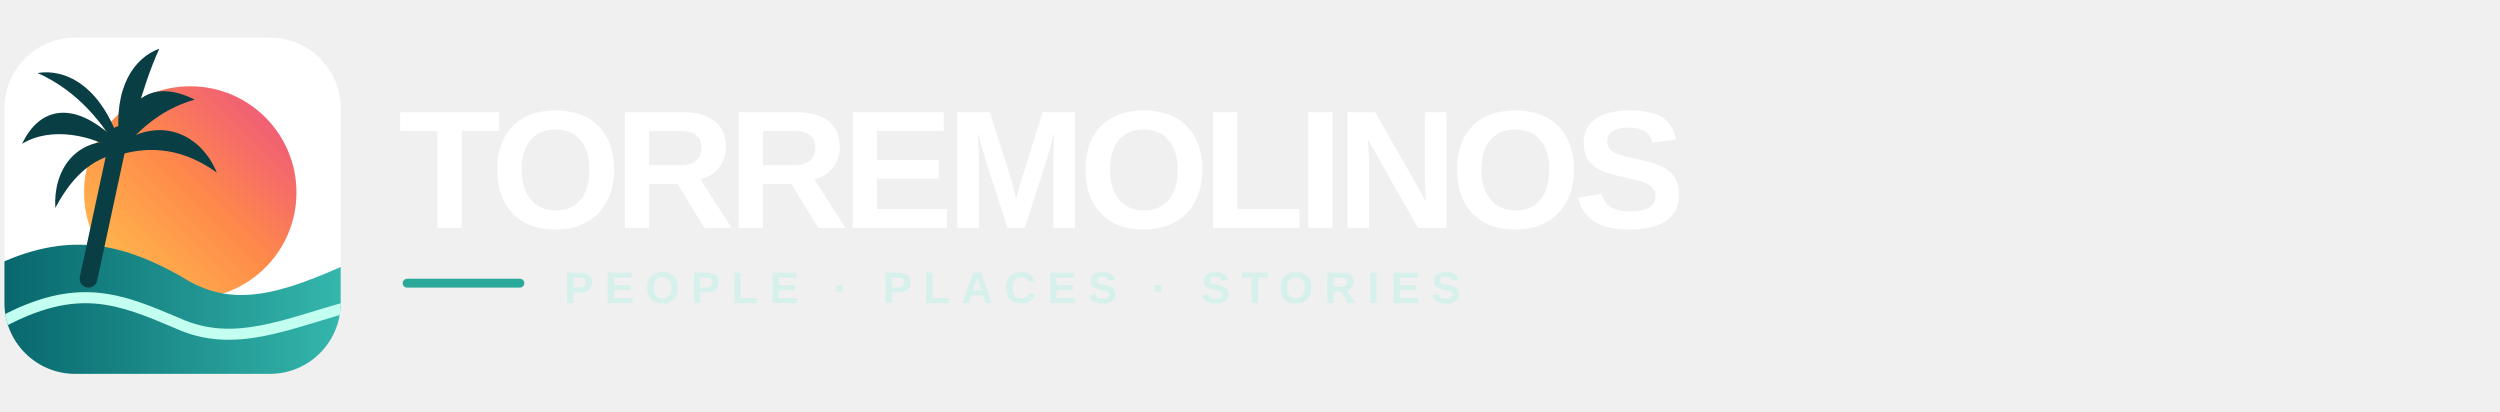
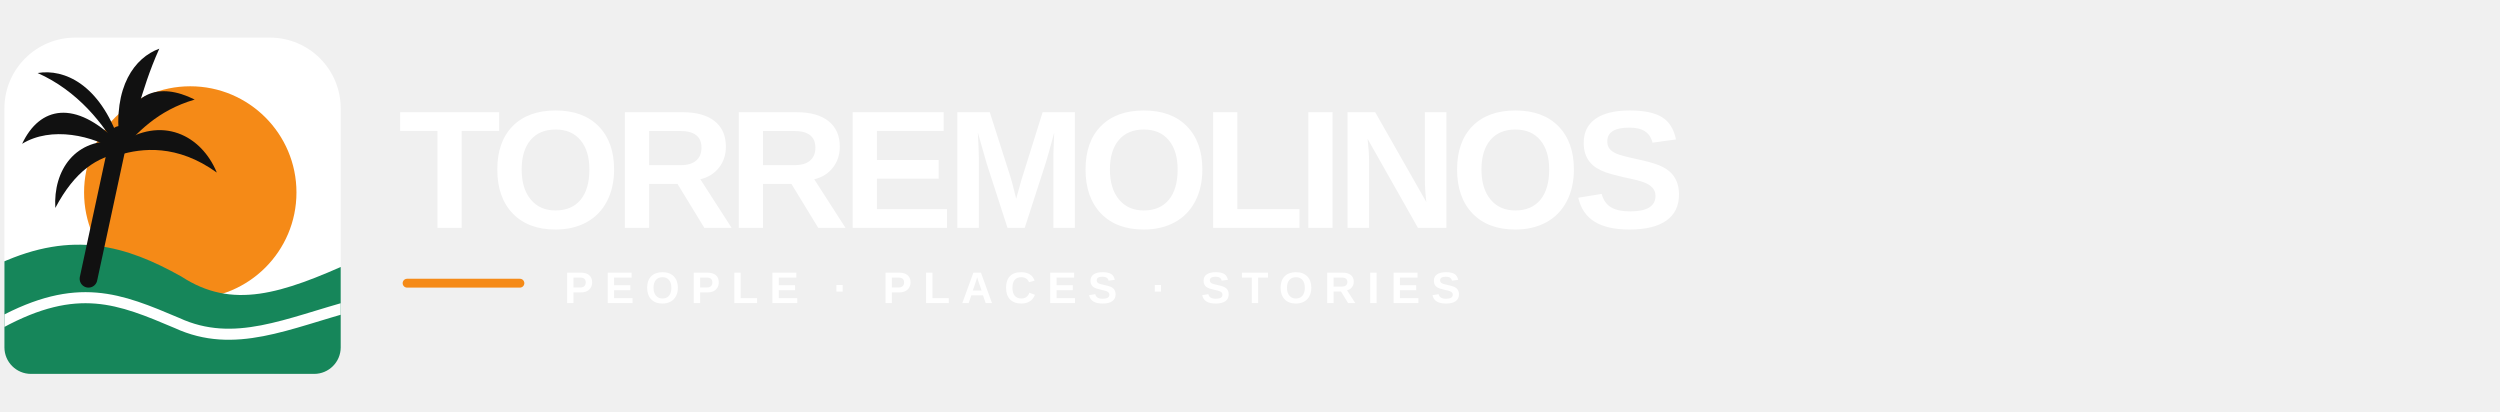
<svg xmlns="http://www.w3.org/2000/svg" viewBox="0 0 1130 186" role="img" aria-labelledby="torre-title torre-desc">
  <defs>
-     <linearGradient id="disc" x1="0" y1="1" x2="1" y2="0">
-       <stop stop-color="#FFC84D" />
-       <stop offset=".52" stop-color="#FF894A" />
-       <stop offset="1" stop-color="#EA4D88" />
-     </linearGradient>
-     <linearGradient id="ocean" x1="0" y1="0" x2="1" y2="0">
-       <stop stop-color="#07666C" />
-       <stop offset="1" stop-color="#36BAAF" />
-     </linearGradient>
    <clipPath id="iconShape">
-       <rect x="2" y="17" width="152" height="152" rx="32" />
+       <rect x="2" y="17" width="152" height="152" rx="12" />
    </clipPath>
  </defs>
  <g clip-path="url(#iconShape)" transform="translate(0,0)">
    <rect x="2" y="17" width="152" height="152" rx="32" fill="#FFFFFF" />
-     <circle cx="86" cy="87" r="48" fill="url(#disc)" />
-     <path d="M0 119C33 104 57 111 82 125C105 140 127 133 160 118V174H0Z" fill="url(#ocean)" />
-     <path d="M0 146C35 127 54 135 80 146C106 158 130 146 160 138" stroke="#C3FFF0" stroke-width="5" fill="none" />
-     <path d="M40 126L54 61" stroke="#083E44" stroke-width="8" stroke-linecap="round" />
-     <g fill="#083E44">
+     <circle cx="86" cy="87" r="48" fill="#F58A17" />
+     <path d="M0 119C33 104 57 111 82 125C105 140 127 133 160 118V174H0Z" fill="#16865A" />
+     <path d="M0 146C35 127 54 135 80 146C106 158 130 146 160 138" stroke="#FFFFFF" stroke-width="5" fill="none" />
+     <path d="M40 126L54 61" stroke="#111111" stroke-width="8" stroke-linecap="round" />
+     <g fill="#111111">
      <path d="M53 64C34 45 18 48 10 65C23 57 42 61 54 69Z" />
      <path d="M54 64C45 38 29 31 17 33C35 41 47 56 54 69Z" />
      <path d="M54 64C58 41 72 37 88 45C71 50 62 60 54 69Z" />
      <path d="M54 65C73 52 91 61 98 78C80 65 64 67 54 70Z" />
      <path d="M54 64C51 39 61 26 72 22C63 42 61 58 55 70Z" />
      <path d="M54 64C34 62 24 77 25 94C34 77 44 71 55 69Z" />
    </g>
  </g>
-   <text x="180" y="103" fill="#FFFFFF" font-family="Outfit, Avenir Next, Arial, sans-serif" font-size="76" font-weight="850" letter-spacing="-3.4">TORREMOLINOS</text>
-   <path d="M184 128H235" stroke="#2AA99B" stroke-width="4" stroke-linecap="round" />
-   <text x="255" y="137" fill="#D6F0EC" font-family="Outfit, Arial, sans-serif" font-size="20" font-weight="700" letter-spacing="5">PEOPLE  ·  PLACES  ·  STORIES</text>
+   <text x="180" y="103" fill="#FFFFFF" font-family="DM Sans, Arial, sans-serif" font-size="76" font-weight="850" letter-spacing="-3.4">TORREMOLINOS</text>
+   <path d="M184 128H235" stroke="#F58A17" stroke-width="4" stroke-linecap="round" />
+   <text x="255" y="137" fill="#FFFFFF" font-family="DM Sans, Arial, sans-serif" font-size="20" font-weight="700" letter-spacing="5">PEOPLE  ·  PLACES  ·  STORIES</text>
</svg>
